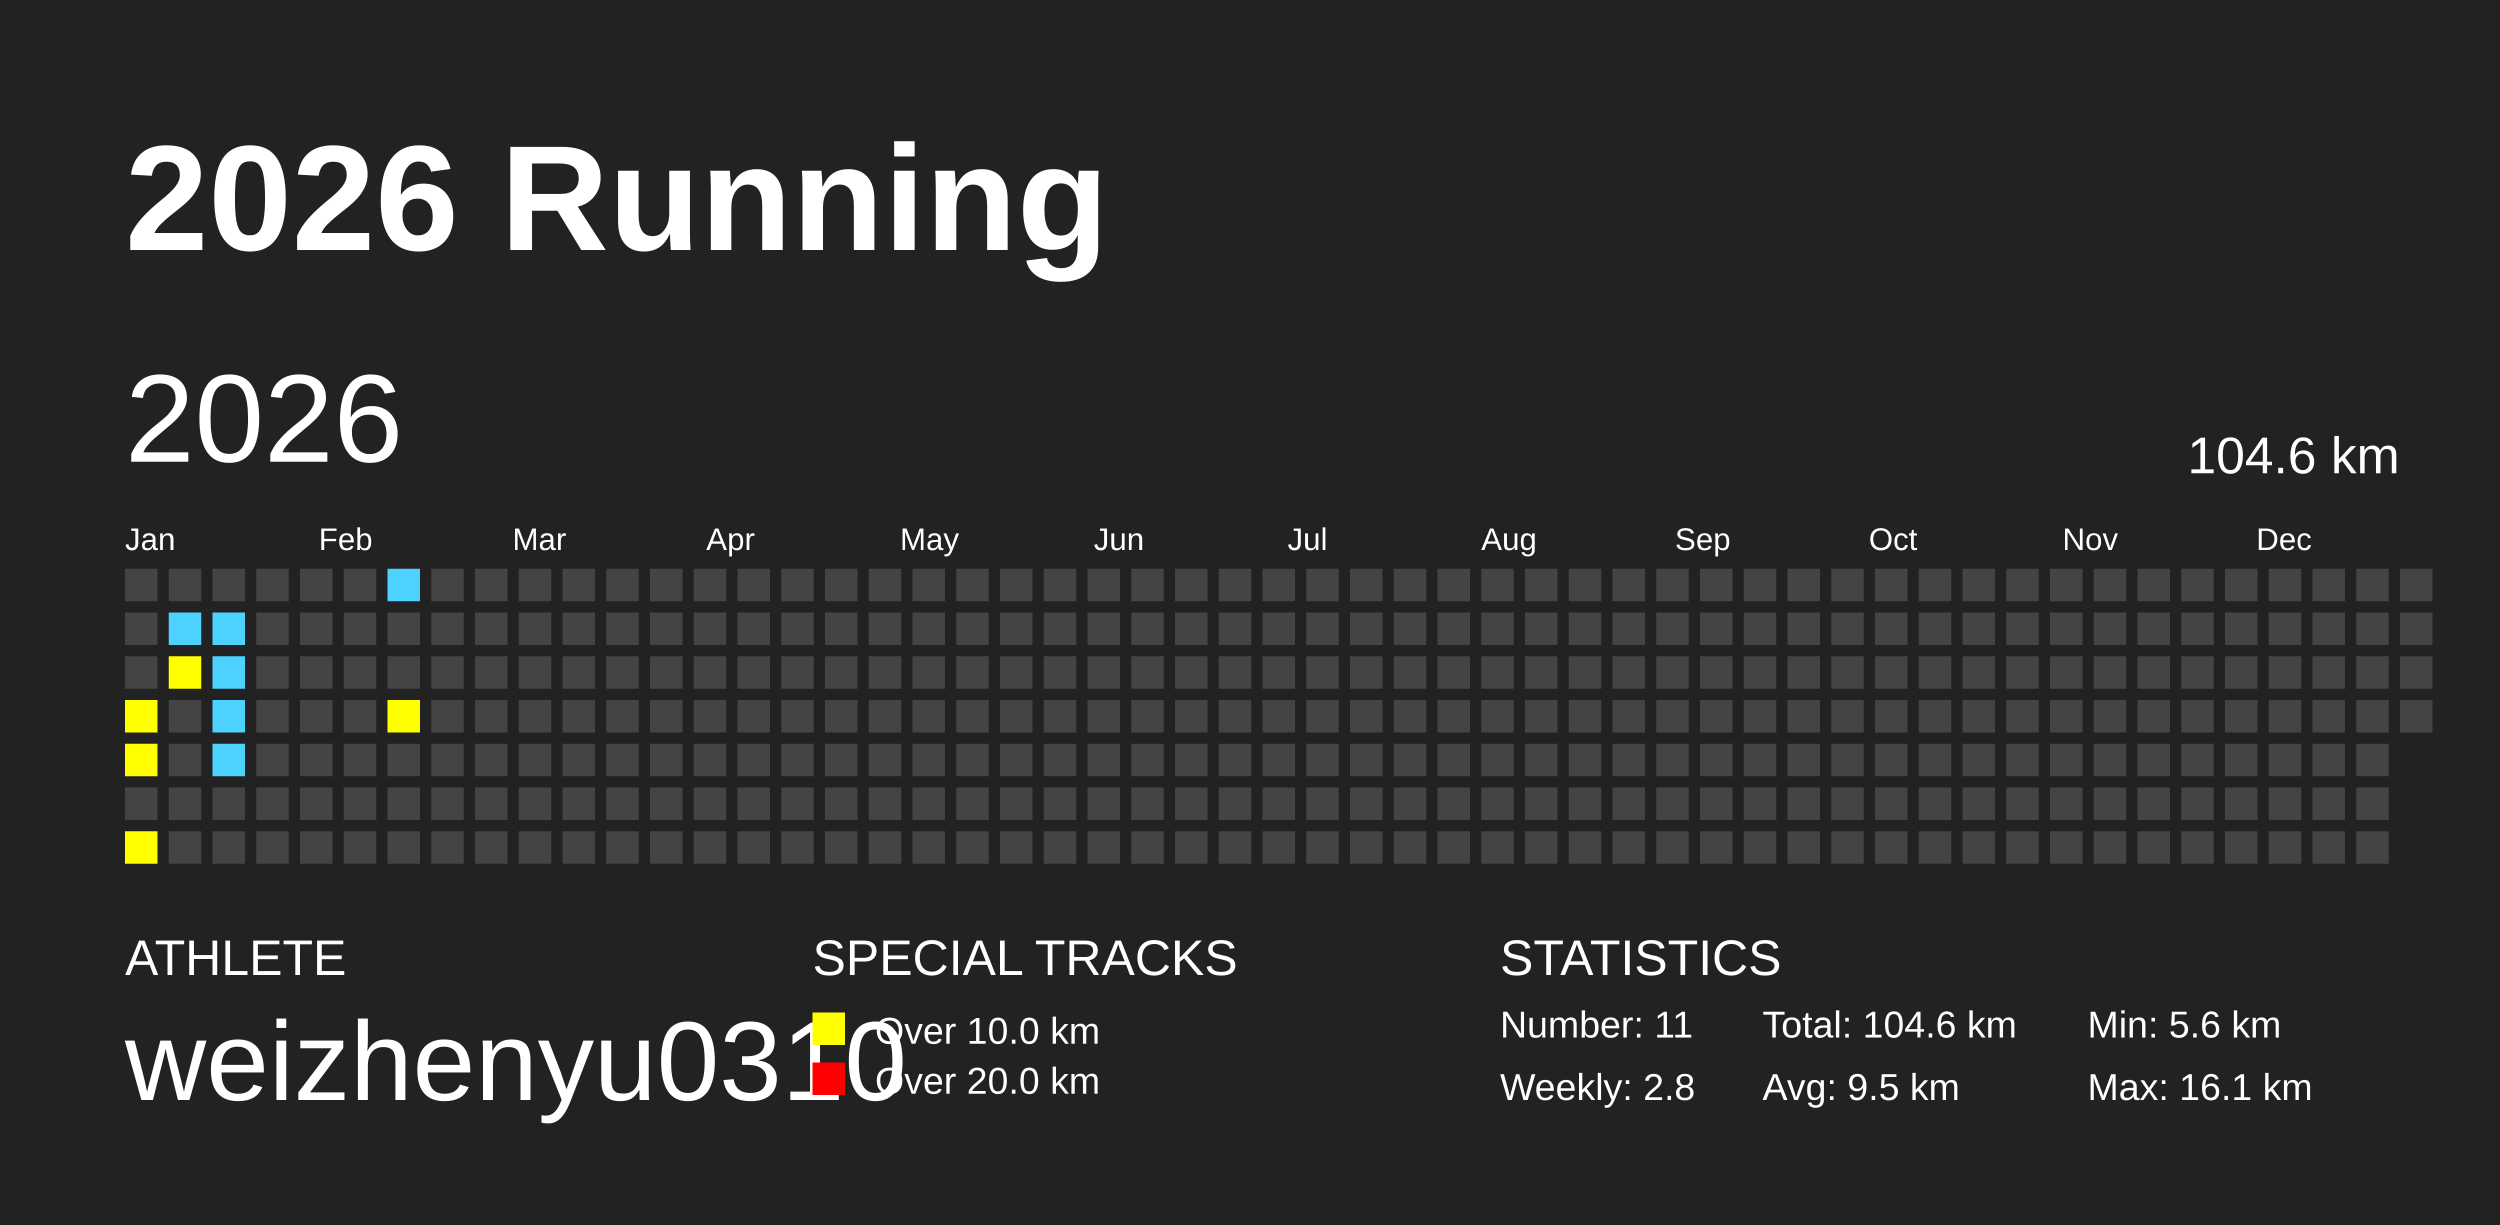
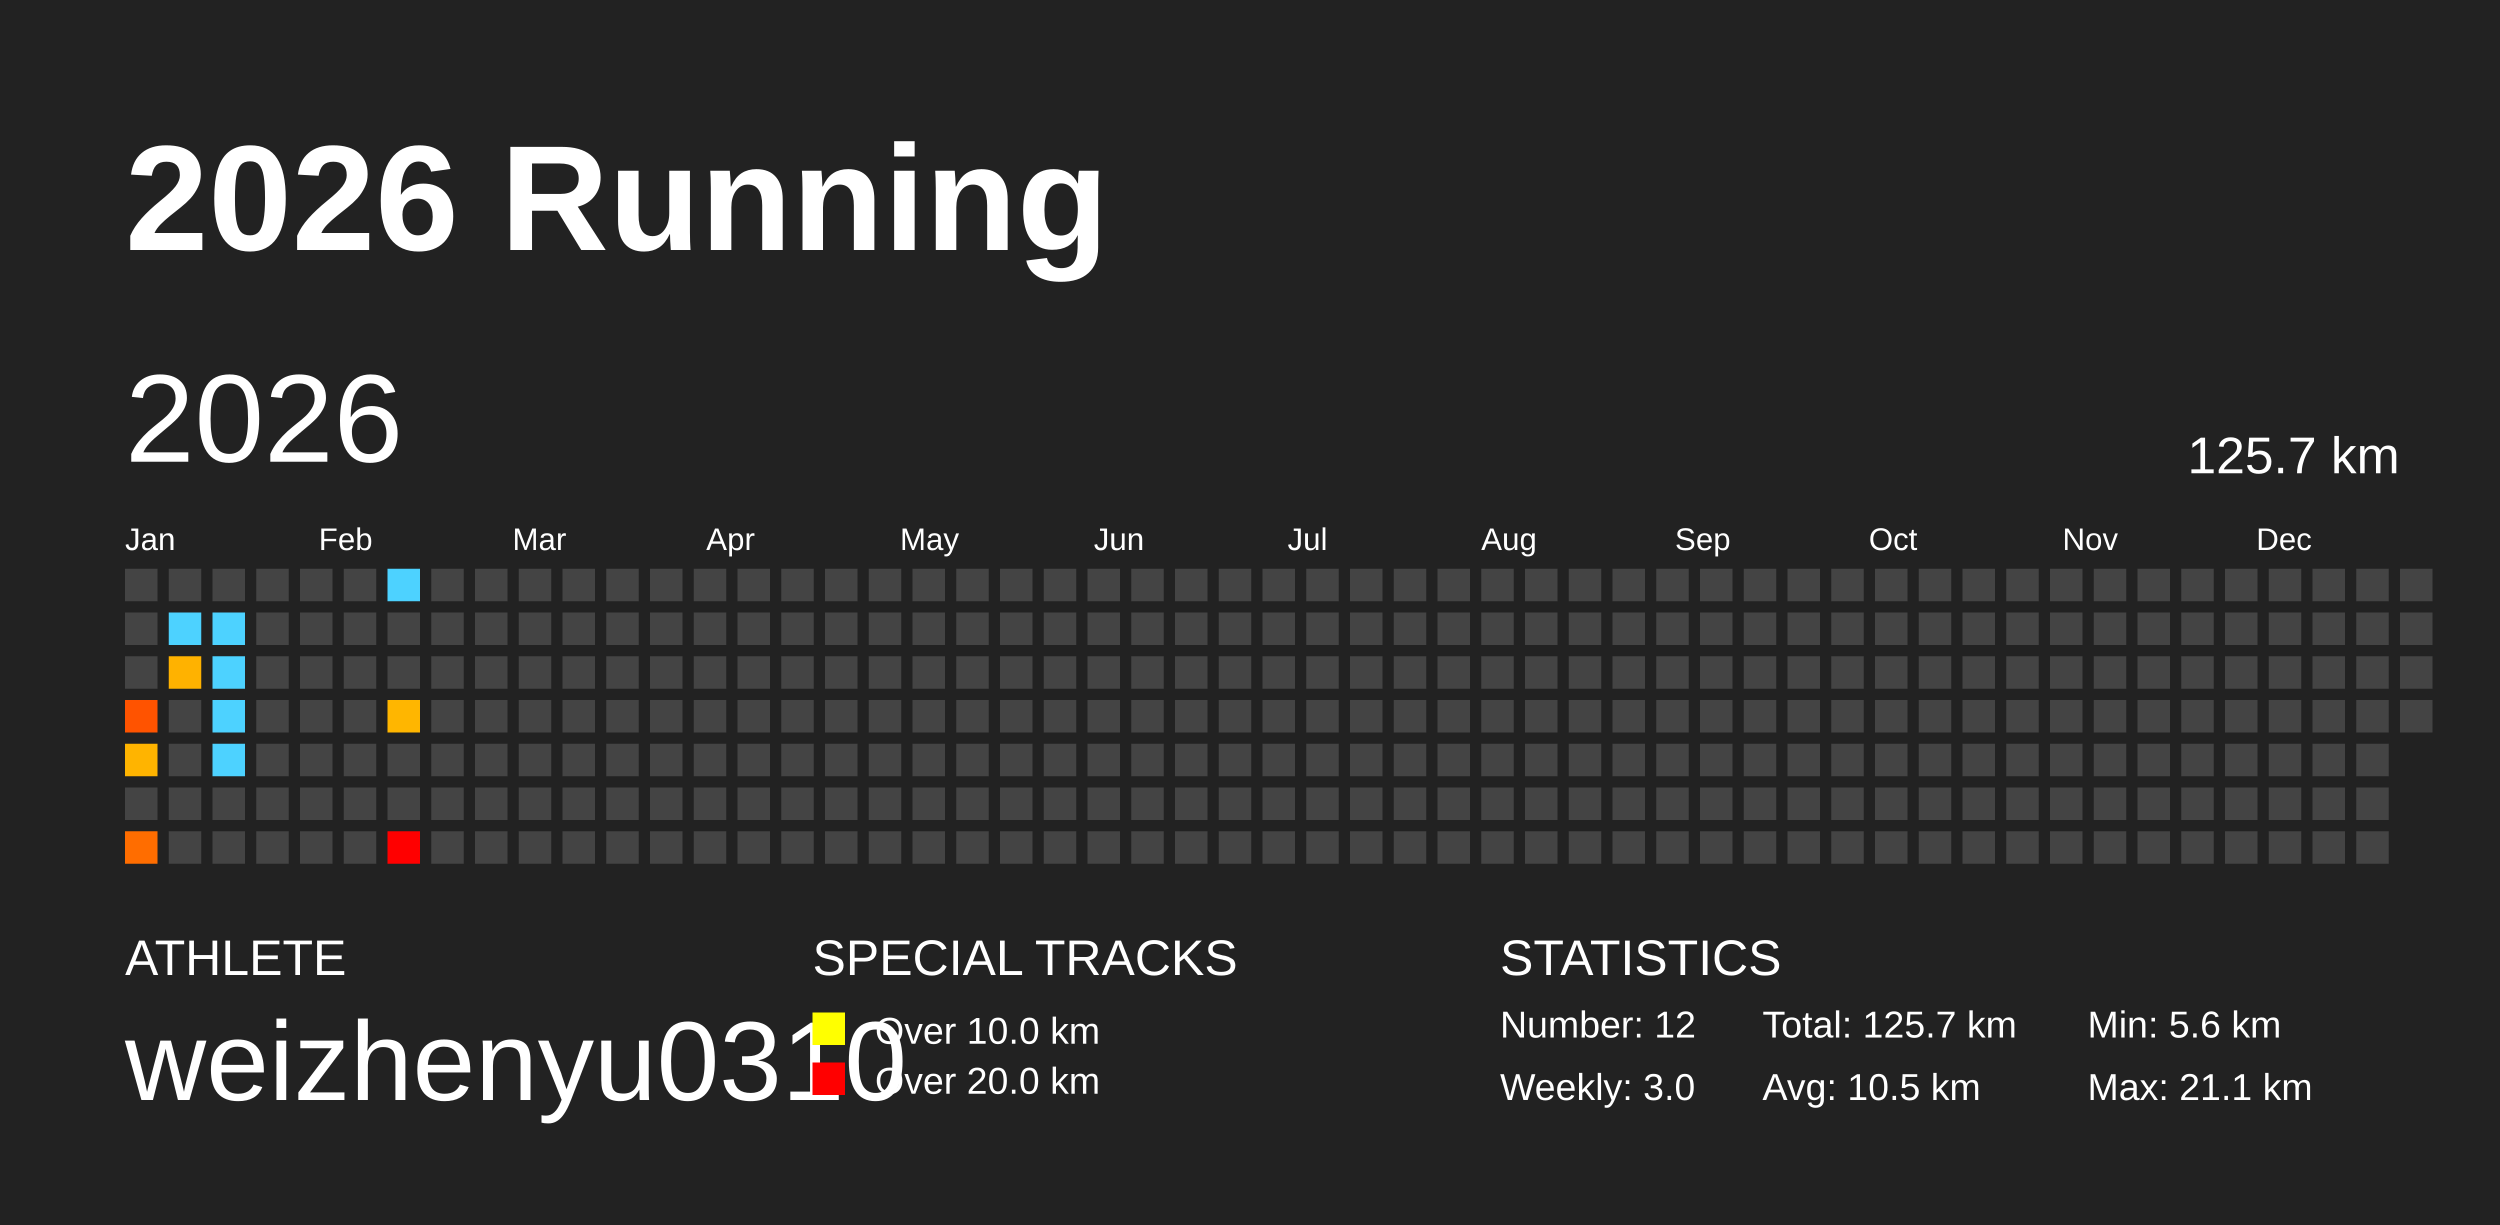
<svg xmlns="http://www.w3.org/2000/svg" baseProfile="full" height="98mm" version="1.1" viewBox="0,0,200,98" width="200mm">
  <defs />
  <rect fill="#222222" height="98" width="200" x="0" y="0" />
  <text fill="#FFFFFF" style="font-size:12px; font-family:Arial; font-weight:bold;" x="10" y="20">2026 Running</text>
  <text fill="#FFFFFF" style="font-size:4px; font-family:Arial" x="10" y="78">ATHLETE</text>
  <text fill="#FFFFFF" style="font-size:9px; font-family:Arial" x="10" y="88">weizhenyu0310</text>
  <text fill="#FFFFFF" style="font-size:4px; font-family:Arial" x="65" y="78">SPECIAL TRACKS</text>
  <rect fill="yellow" height="2.6" width="2.6" x="65" y="81" />
  <text fill="#FFFFFF" style="font-size:3px; font-family:Arial" x="70" y="83.5">Over 10.0 km</text>
  <rect fill="red" height="2.6" width="2.6" x="65" y="85" />
  <text fill="#FFFFFF" style="font-size:3px; font-family:Arial" x="70" y="87.5">Over 20.0 km</text>
  <text fill="#FFFFFF" style="font-size:4px; font-family:Arial" x="120" y="78">STATISTICS</text>
-   <text fill="#FFFFFF" style="font-size:3px; font-family:Arial" x="120" y="83">Number: 11</text>
-   <text fill="#FFFFFF" style="font-size:3px; font-family:Arial" x="120" y="88">Weekly: 2.8</text>
-   <text fill="#FFFFFF" style="font-size:3px; font-family:Arial" x="141" y="83">Total: 104.6 km</text>
-   <text fill="#FFFFFF" style="font-size:3px; font-family:Arial" x="141" y="88">Avg: 9.5 km</text>
+   <text fill="#FFFFFF" style="font-size:3px; font-family:Arial" x="120" y="83">Number: 12</text>
+   <text fill="#FFFFFF" style="font-size:3px; font-family:Arial" x="120" y="88">Weekly: 3.0</text>
+   <text fill="#FFFFFF" style="font-size:3px; font-family:Arial" x="141" y="83">Total: 125.7 km</text>
+   <text fill="#FFFFFF" style="font-size:3px; font-family:Arial" x="141" y="88">Avg: 10.5 km</text>
  <text fill="#FFFFFF" style="font-size:3px; font-family:Arial" x="167" y="83">Min: 5.6 km</text>
-   <text fill="#FFFFFF" style="font-size:3px; font-family:Arial" x="167" y="88">Max: 16.1 km</text>
+   <text fill="#FFFFFF" style="font-size:3px; font-family:Arial" x="167" y="88">Max: 21.1 km</text>
  <text dominant-baseline="hanging" fill="#FFFFFF" style="font-size:10.0px; font-family:Arial;" x="10" y="30">2026</text>
-   <text dominant-baseline="hanging" fill="#FFFFFF" style="font-size:4.125px; font-family:Arial;" x="175" y="35">104.6 km</text>
+   <text dominant-baseline="hanging" fill="#FFFFFF" style="font-size:4.125px; font-family:Arial;" x="175" y="35">125.7 km</text>
  <text fill="#FFFFFF" style="font-size:2.5px; font-family:Arial" x="10.0" y="44">Jan</text>
  <text fill="#FFFFFF" style="font-size:2.5px; font-family:Arial" x="25.5" y="44">Feb</text>
  <text fill="#FFFFFF" style="font-size:2.5px; font-family:Arial" x="41.0" y="44">Mar</text>
  <text fill="#FFFFFF" style="font-size:2.5px; font-family:Arial" x="56.5" y="44">Apr</text>
  <text fill="#FFFFFF" style="font-size:2.5px; font-family:Arial" x="72.0" y="44">May</text>
  <text fill="#FFFFFF" style="font-size:2.5px; font-family:Arial" x="87.5" y="44">Jun</text>
  <text fill="#FFFFFF" style="font-size:2.5px; font-family:Arial" x="103.0" y="44">Jul</text>
  <text fill="#FFFFFF" style="font-size:2.5px; font-family:Arial" x="118.5" y="44">Aug</text>
  <text fill="#FFFFFF" style="font-size:2.5px; font-family:Arial" x="134.0" y="44">Sep</text>
  <text fill="#FFFFFF" style="font-size:2.5px; font-family:Arial" x="149.5" y="44">Oct</text>
  <text fill="#FFFFFF" style="font-size:2.5px; font-family:Arial" x="165.0" y="44">Nov</text>
  <text fill="#FFFFFF" style="font-size:2.5px; font-family:Arial" x="180.5" y="44">Dec</text>
  <rect fill="#444444" height="2.6" width="2.6" x="10.0" y="45.5" />
  <rect fill="#444444" height="2.6" width="2.6" x="10.0" y="49.0" />
  <rect fill="#444444" height="2.6" width="2.6" x="10.0" y="52.5" />
-   <rect fill="yellow" height="2.6" width="2.6" x="10.0" y="56.0" />
-   <rect fill="yellow" height="2.6" width="2.6" x="10.0" y="59.5" />
+   <rect fill="#ff5300" height="2.6" width="2.6" x="10.0" y="56.0" />
+   <rect fill="#ffb400" height="2.6" width="2.6" x="10.0" y="59.5" />
  <rect fill="#444444" height="2.6" width="2.6" x="10.0" y="63.0" />
-   <rect fill="yellow" height="2.6" width="2.6" x="10.0" y="66.5" />
+   <rect fill="#ff6d00" height="2.6" width="2.6" x="10.0" y="66.5" />
  <rect fill="#444444" height="2.6" width="2.6" x="13.5" y="45.5" />
-   <rect fill="#4DD2FF" height="2.6" width="2.6" x="13.5" y="49.0" />
-   <rect fill="yellow" height="2.6" width="2.6" x="13.5" y="52.5" />
+   <rect fill="#4dd2ff" height="2.6" width="2.6" x="13.5" y="49.0" />
+   <rect fill="#ffb200" height="2.6" width="2.6" x="13.5" y="52.5" />
  <rect fill="#444444" height="2.6" width="2.6" x="13.5" y="56.0" />
  <rect fill="#444444" height="2.6" width="2.6" x="13.5" y="59.5" />
  <rect fill="#444444" height="2.6" width="2.6" x="13.5" y="63.0" />
  <rect fill="#444444" height="2.6" width="2.6" x="13.5" y="66.5" />
  <rect fill="#444444" height="2.6" width="2.6" x="17.0" y="45.5" />
-   <rect fill="#4DD2FF" height="2.6" width="2.6" x="17.0" y="49.0" />
-   <rect fill="#4DD2FF" height="2.6" width="2.6" x="17.0" y="52.5" />
-   <rect fill="#4DD2FF" height="2.6" width="2.6" x="17.0" y="56.0" />
-   <rect fill="#4DD2FF" height="2.6" width="2.6" x="17.0" y="59.5" />
+   <rect fill="#4dd2ff" height="2.6" width="2.6" x="17.0" y="49.0" />
+   <rect fill="#4dd2ff" height="2.6" width="2.6" x="17.0" y="52.5" />
+   <rect fill="#4dd2ff" height="2.6" width="2.6" x="17.0" y="56.0" />
+   <rect fill="#4dd2ff" height="2.6" width="2.6" x="17.0" y="59.5" />
  <rect fill="#444444" height="2.6" width="2.6" x="17.0" y="63.0" />
  <rect fill="#444444" height="2.6" width="2.6" x="17.0" y="66.5" />
  <rect fill="#444444" height="2.6" width="2.6" x="20.5" y="45.5" />
  <rect fill="#444444" height="2.6" width="2.6" x="20.5" y="49.0" />
  <rect fill="#444444" height="2.6" width="2.6" x="20.5" y="52.5" />
  <rect fill="#444444" height="2.6" width="2.6" x="20.5" y="56.0" />
  <rect fill="#444444" height="2.6" width="2.6" x="20.5" y="59.5" />
  <rect fill="#444444" height="2.6" width="2.6" x="20.5" y="63.0" />
  <rect fill="#444444" height="2.6" width="2.6" x="20.5" y="66.5" />
  <rect fill="#444444" height="2.6" width="2.6" x="24.0" y="45.5" />
  <rect fill="#444444" height="2.6" width="2.6" x="24.0" y="49.0" />
  <rect fill="#444444" height="2.6" width="2.6" x="24.0" y="52.5" />
  <rect fill="#444444" height="2.6" width="2.6" x="24.0" y="56.0" />
  <rect fill="#444444" height="2.6" width="2.6" x="24.0" y="59.5" />
  <rect fill="#444444" height="2.6" width="2.6" x="24.0" y="63.0" />
  <rect fill="#444444" height="2.6" width="2.6" x="24.0" y="66.5" />
  <rect fill="#444444" height="2.6" width="2.6" x="27.5" y="45.5" />
  <rect fill="#444444" height="2.6" width="2.6" x="27.5" y="49.0" />
  <rect fill="#444444" height="2.6" width="2.6" x="27.5" y="52.5" />
  <rect fill="#444444" height="2.6" width="2.6" x="27.5" y="56.0" />
  <rect fill="#444444" height="2.6" width="2.6" x="27.5" y="59.5" />
  <rect fill="#444444" height="2.6" width="2.6" x="27.5" y="63.0" />
  <rect fill="#444444" height="2.6" width="2.6" x="27.5" y="66.5" />
-   <rect fill="#4DD2FF" height="2.6" width="2.6" x="31.0" y="45.5" />
+   <rect fill="#4dd2ff" height="2.6" width="2.6" x="31.0" y="45.5" />
  <rect fill="#444444" height="2.6" width="2.6" x="31.0" y="49.0" />
  <rect fill="#444444" height="2.6" width="2.6" x="31.0" y="52.5" />
-   <rect fill="yellow" height="2.6" width="2.6" x="31.0" y="56.0" />
+   <rect fill="#ffb600" height="2.6" width="2.6" x="31.0" y="56.0" />
  <rect fill="#444444" height="2.6" width="2.6" x="31.0" y="59.5" />
  <rect fill="#444444" height="2.6" width="2.6" x="31.0" y="63.0" />
-   <rect fill="#444444" height="2.6" width="2.6" x="31.0" y="66.5" />
+   <rect fill="red" height="2.6" width="2.6" x="31.0" y="66.5" />
  <rect fill="#444444" height="2.6" width="2.6" x="34.5" y="45.5" />
  <rect fill="#444444" height="2.6" width="2.6" x="34.5" y="49.0" />
  <rect fill="#444444" height="2.6" width="2.6" x="34.5" y="52.5" />
  <rect fill="#444444" height="2.6" width="2.6" x="34.5" y="56.0" />
  <rect fill="#444444" height="2.6" width="2.6" x="34.5" y="59.5" />
  <rect fill="#444444" height="2.6" width="2.6" x="34.5" y="63.0" />
  <rect fill="#444444" height="2.6" width="2.6" x="34.5" y="66.5" />
  <rect fill="#444444" height="2.6" width="2.6" x="38.0" y="45.5" />
  <rect fill="#444444" height="2.6" width="2.6" x="38.0" y="49.0" />
  <rect fill="#444444" height="2.6" width="2.6" x="38.0" y="52.5" />
  <rect fill="#444444" height="2.6" width="2.6" x="38.0" y="56.0" />
  <rect fill="#444444" height="2.6" width="2.6" x="38.0" y="59.5" />
  <rect fill="#444444" height="2.6" width="2.6" x="38.0" y="63.0" />
  <rect fill="#444444" height="2.6" width="2.6" x="38.0" y="66.5" />
  <rect fill="#444444" height="2.6" width="2.6" x="41.5" y="45.5" />
  <rect fill="#444444" height="2.6" width="2.6" x="41.5" y="49.0" />
  <rect fill="#444444" height="2.6" width="2.6" x="41.5" y="52.5" />
  <rect fill="#444444" height="2.6" width="2.6" x="41.5" y="56.0" />
  <rect fill="#444444" height="2.6" width="2.6" x="41.5" y="59.5" />
  <rect fill="#444444" height="2.6" width="2.6" x="41.5" y="63.0" />
  <rect fill="#444444" height="2.6" width="2.6" x="41.5" y="66.5" />
  <rect fill="#444444" height="2.6" width="2.6" x="45.0" y="45.5" />
  <rect fill="#444444" height="2.6" width="2.6" x="45.0" y="49.0" />
  <rect fill="#444444" height="2.6" width="2.6" x="45.0" y="52.5" />
  <rect fill="#444444" height="2.6" width="2.6" x="45.0" y="56.0" />
  <rect fill="#444444" height="2.6" width="2.6" x="45.0" y="59.5" />
  <rect fill="#444444" height="2.6" width="2.6" x="45.0" y="63.0" />
  <rect fill="#444444" height="2.6" width="2.6" x="45.0" y="66.5" />
  <rect fill="#444444" height="2.6" width="2.6" x="48.5" y="45.5" />
  <rect fill="#444444" height="2.6" width="2.6" x="48.5" y="49.0" />
  <rect fill="#444444" height="2.6" width="2.6" x="48.5" y="52.5" />
  <rect fill="#444444" height="2.6" width="2.6" x="48.5" y="56.0" />
  <rect fill="#444444" height="2.6" width="2.6" x="48.5" y="59.5" />
  <rect fill="#444444" height="2.6" width="2.6" x="48.5" y="63.0" />
  <rect fill="#444444" height="2.6" width="2.6" x="48.5" y="66.5" />
  <rect fill="#444444" height="2.6" width="2.6" x="52.0" y="45.5" />
  <rect fill="#444444" height="2.6" width="2.6" x="52.0" y="49.0" />
  <rect fill="#444444" height="2.6" width="2.6" x="52.0" y="52.5" />
  <rect fill="#444444" height="2.6" width="2.6" x="52.0" y="56.0" />
  <rect fill="#444444" height="2.6" width="2.6" x="52.0" y="59.5" />
  <rect fill="#444444" height="2.6" width="2.6" x="52.0" y="63.0" />
  <rect fill="#444444" height="2.6" width="2.6" x="52.0" y="66.5" />
  <rect fill="#444444" height="2.6" width="2.6" x="55.5" y="45.5" />
  <rect fill="#444444" height="2.6" width="2.6" x="55.5" y="49.0" />
  <rect fill="#444444" height="2.6" width="2.6" x="55.5" y="52.5" />
  <rect fill="#444444" height="2.6" width="2.6" x="55.5" y="56.0" />
  <rect fill="#444444" height="2.6" width="2.6" x="55.5" y="59.5" />
  <rect fill="#444444" height="2.6" width="2.6" x="55.5" y="63.0" />
  <rect fill="#444444" height="2.6" width="2.6" x="55.5" y="66.5" />
  <rect fill="#444444" height="2.6" width="2.6" x="59.0" y="45.5" />
  <rect fill="#444444" height="2.6" width="2.6" x="59.0" y="49.0" />
  <rect fill="#444444" height="2.6" width="2.6" x="59.0" y="52.5" />
  <rect fill="#444444" height="2.6" width="2.6" x="59.0" y="56.0" />
  <rect fill="#444444" height="2.6" width="2.6" x="59.0" y="59.5" />
  <rect fill="#444444" height="2.6" width="2.6" x="59.0" y="63.0" />
  <rect fill="#444444" height="2.6" width="2.6" x="59.0" y="66.5" />
  <rect fill="#444444" height="2.6" width="2.6" x="62.5" y="45.5" />
  <rect fill="#444444" height="2.6" width="2.6" x="62.5" y="49.0" />
  <rect fill="#444444" height="2.6" width="2.6" x="62.5" y="52.5" />
  <rect fill="#444444" height="2.6" width="2.6" x="62.5" y="56.0" />
  <rect fill="#444444" height="2.6" width="2.6" x="62.5" y="59.5" />
  <rect fill="#444444" height="2.6" width="2.6" x="62.5" y="63.0" />
  <rect fill="#444444" height="2.6" width="2.6" x="62.5" y="66.5" />
  <rect fill="#444444" height="2.6" width="2.6" x="66.0" y="45.5" />
  <rect fill="#444444" height="2.6" width="2.6" x="66.0" y="49.0" />
  <rect fill="#444444" height="2.6" width="2.6" x="66.0" y="52.5" />
  <rect fill="#444444" height="2.6" width="2.6" x="66.0" y="56.0" />
  <rect fill="#444444" height="2.6" width="2.6" x="66.0" y="59.5" />
  <rect fill="#444444" height="2.6" width="2.6" x="66.0" y="63.0" />
  <rect fill="#444444" height="2.6" width="2.6" x="66.0" y="66.5" />
  <rect fill="#444444" height="2.6" width="2.6" x="69.5" y="45.5" />
  <rect fill="#444444" height="2.6" width="2.6" x="69.5" y="49.0" />
  <rect fill="#444444" height="2.6" width="2.6" x="69.5" y="52.5" />
  <rect fill="#444444" height="2.6" width="2.6" x="69.5" y="56.0" />
  <rect fill="#444444" height="2.6" width="2.6" x="69.5" y="59.5" />
  <rect fill="#444444" height="2.6" width="2.6" x="69.5" y="63.0" />
  <rect fill="#444444" height="2.6" width="2.6" x="69.5" y="66.5" />
  <rect fill="#444444" height="2.6" width="2.6" x="73.0" y="45.5" />
  <rect fill="#444444" height="2.6" width="2.6" x="73.0" y="49.0" />
  <rect fill="#444444" height="2.6" width="2.6" x="73.0" y="52.5" />
  <rect fill="#444444" height="2.6" width="2.6" x="73.0" y="56.0" />
  <rect fill="#444444" height="2.6" width="2.6" x="73.0" y="59.5" />
  <rect fill="#444444" height="2.6" width="2.6" x="73.0" y="63.0" />
  <rect fill="#444444" height="2.6" width="2.6" x="73.0" y="66.5" />
  <rect fill="#444444" height="2.6" width="2.6" x="76.5" y="45.5" />
  <rect fill="#444444" height="2.6" width="2.6" x="76.5" y="49.0" />
  <rect fill="#444444" height="2.6" width="2.6" x="76.5" y="52.5" />
  <rect fill="#444444" height="2.6" width="2.6" x="76.5" y="56.0" />
  <rect fill="#444444" height="2.6" width="2.6" x="76.5" y="59.5" />
  <rect fill="#444444" height="2.6" width="2.6" x="76.5" y="63.0" />
  <rect fill="#444444" height="2.6" width="2.6" x="76.5" y="66.5" />
  <rect fill="#444444" height="2.6" width="2.6" x="80.0" y="45.5" />
  <rect fill="#444444" height="2.6" width="2.6" x="80.0" y="49.0" />
  <rect fill="#444444" height="2.6" width="2.6" x="80.0" y="52.5" />
  <rect fill="#444444" height="2.6" width="2.6" x="80.0" y="56.0" />
  <rect fill="#444444" height="2.6" width="2.6" x="80.0" y="59.5" />
  <rect fill="#444444" height="2.6" width="2.6" x="80.0" y="63.0" />
  <rect fill="#444444" height="2.6" width="2.6" x="80.0" y="66.5" />
  <rect fill="#444444" height="2.6" width="2.6" x="83.5" y="45.5" />
  <rect fill="#444444" height="2.6" width="2.6" x="83.5" y="49.0" />
  <rect fill="#444444" height="2.6" width="2.6" x="83.5" y="52.5" />
  <rect fill="#444444" height="2.6" width="2.6" x="83.5" y="56.0" />
  <rect fill="#444444" height="2.6" width="2.6" x="83.5" y="59.5" />
  <rect fill="#444444" height="2.6" width="2.6" x="83.5" y="63.0" />
  <rect fill="#444444" height="2.6" width="2.6" x="83.5" y="66.5" />
  <rect fill="#444444" height="2.6" width="2.6" x="87.0" y="45.5" />
  <rect fill="#444444" height="2.6" width="2.6" x="87.0" y="49.0" />
  <rect fill="#444444" height="2.6" width="2.6" x="87.0" y="52.5" />
  <rect fill="#444444" height="2.6" width="2.6" x="87.0" y="56.0" />
  <rect fill="#444444" height="2.6" width="2.6" x="87.0" y="59.5" />
  <rect fill="#444444" height="2.6" width="2.6" x="87.0" y="63.0" />
  <rect fill="#444444" height="2.6" width="2.6" x="87.0" y="66.5" />
  <rect fill="#444444" height="2.6" width="2.6" x="90.5" y="45.5" />
  <rect fill="#444444" height="2.6" width="2.6" x="90.5" y="49.0" />
  <rect fill="#444444" height="2.6" width="2.6" x="90.5" y="52.5" />
  <rect fill="#444444" height="2.6" width="2.6" x="90.5" y="56.0" />
  <rect fill="#444444" height="2.6" width="2.6" x="90.5" y="59.5" />
  <rect fill="#444444" height="2.6" width="2.6" x="90.5" y="63.0" />
  <rect fill="#444444" height="2.6" width="2.6" x="90.5" y="66.5" />
  <rect fill="#444444" height="2.6" width="2.6" x="94.0" y="45.5" />
  <rect fill="#444444" height="2.6" width="2.6" x="94.0" y="49.0" />
  <rect fill="#444444" height="2.6" width="2.6" x="94.0" y="52.5" />
  <rect fill="#444444" height="2.6" width="2.6" x="94.0" y="56.0" />
  <rect fill="#444444" height="2.6" width="2.6" x="94.0" y="59.5" />
  <rect fill="#444444" height="2.6" width="2.6" x="94.0" y="63.0" />
  <rect fill="#444444" height="2.6" width="2.6" x="94.0" y="66.5" />
  <rect fill="#444444" height="2.6" width="2.6" x="97.5" y="45.5" />
  <rect fill="#444444" height="2.6" width="2.6" x="97.5" y="49.0" />
  <rect fill="#444444" height="2.6" width="2.6" x="97.5" y="52.5" />
  <rect fill="#444444" height="2.6" width="2.6" x="97.5" y="56.0" />
  <rect fill="#444444" height="2.6" width="2.6" x="97.5" y="59.5" />
  <rect fill="#444444" height="2.6" width="2.6" x="97.5" y="63.0" />
  <rect fill="#444444" height="2.6" width="2.6" x="97.5" y="66.5" />
  <rect fill="#444444" height="2.6" width="2.6" x="101.0" y="45.5" />
  <rect fill="#444444" height="2.6" width="2.6" x="101.0" y="49.0" />
  <rect fill="#444444" height="2.6" width="2.6" x="101.0" y="52.5" />
  <rect fill="#444444" height="2.6" width="2.6" x="101.0" y="56.0" />
  <rect fill="#444444" height="2.6" width="2.6" x="101.0" y="59.5" />
  <rect fill="#444444" height="2.6" width="2.6" x="101.0" y="63.0" />
  <rect fill="#444444" height="2.6" width="2.6" x="101.0" y="66.5" />
  <rect fill="#444444" height="2.6" width="2.6" x="104.5" y="45.5" />
  <rect fill="#444444" height="2.6" width="2.6" x="104.5" y="49.0" />
  <rect fill="#444444" height="2.6" width="2.6" x="104.5" y="52.5" />
  <rect fill="#444444" height="2.6" width="2.6" x="104.5" y="56.0" />
  <rect fill="#444444" height="2.6" width="2.6" x="104.5" y="59.5" />
  <rect fill="#444444" height="2.6" width="2.6" x="104.5" y="63.0" />
  <rect fill="#444444" height="2.6" width="2.6" x="104.5" y="66.5" />
  <rect fill="#444444" height="2.6" width="2.6" x="108.0" y="45.5" />
  <rect fill="#444444" height="2.6" width="2.6" x="108.0" y="49.0" />
  <rect fill="#444444" height="2.6" width="2.6" x="108.0" y="52.5" />
  <rect fill="#444444" height="2.6" width="2.6" x="108.0" y="56.0" />
  <rect fill="#444444" height="2.6" width="2.6" x="108.0" y="59.5" />
  <rect fill="#444444" height="2.6" width="2.6" x="108.0" y="63.0" />
  <rect fill="#444444" height="2.6" width="2.6" x="108.0" y="66.5" />
  <rect fill="#444444" height="2.6" width="2.6" x="111.5" y="45.5" />
  <rect fill="#444444" height="2.6" width="2.6" x="111.5" y="49.0" />
  <rect fill="#444444" height="2.6" width="2.6" x="111.5" y="52.5" />
  <rect fill="#444444" height="2.6" width="2.6" x="111.5" y="56.0" />
  <rect fill="#444444" height="2.6" width="2.6" x="111.5" y="59.5" />
  <rect fill="#444444" height="2.6" width="2.6" x="111.5" y="63.0" />
  <rect fill="#444444" height="2.6" width="2.6" x="111.5" y="66.5" />
  <rect fill="#444444" height="2.6" width="2.6" x="115.0" y="45.5" />
  <rect fill="#444444" height="2.6" width="2.6" x="115.0" y="49.0" />
  <rect fill="#444444" height="2.6" width="2.6" x="115.0" y="52.5" />
  <rect fill="#444444" height="2.6" width="2.6" x="115.0" y="56.0" />
  <rect fill="#444444" height="2.6" width="2.6" x="115.0" y="59.5" />
  <rect fill="#444444" height="2.6" width="2.6" x="115.0" y="63.0" />
  <rect fill="#444444" height="2.6" width="2.6" x="115.0" y="66.5" />
  <rect fill="#444444" height="2.6" width="2.6" x="118.5" y="45.5" />
  <rect fill="#444444" height="2.6" width="2.6" x="118.5" y="49.0" />
  <rect fill="#444444" height="2.6" width="2.6" x="118.5" y="52.5" />
  <rect fill="#444444" height="2.6" width="2.6" x="118.5" y="56.0" />
  <rect fill="#444444" height="2.6" width="2.6" x="118.5" y="59.5" />
  <rect fill="#444444" height="2.6" width="2.6" x="118.5" y="63.0" />
  <rect fill="#444444" height="2.6" width="2.6" x="118.5" y="66.5" />
  <rect fill="#444444" height="2.6" width="2.6" x="122.0" y="45.5" />
  <rect fill="#444444" height="2.6" width="2.6" x="122.0" y="49.0" />
  <rect fill="#444444" height="2.6" width="2.6" x="122.0" y="52.5" />
  <rect fill="#444444" height="2.6" width="2.6" x="122.0" y="56.0" />
  <rect fill="#444444" height="2.6" width="2.6" x="122.0" y="59.5" />
  <rect fill="#444444" height="2.6" width="2.6" x="122.0" y="63.0" />
  <rect fill="#444444" height="2.6" width="2.6" x="122.0" y="66.5" />
  <rect fill="#444444" height="2.6" width="2.6" x="125.5" y="45.5" />
  <rect fill="#444444" height="2.6" width="2.6" x="125.5" y="49.0" />
  <rect fill="#444444" height="2.6" width="2.6" x="125.5" y="52.5" />
  <rect fill="#444444" height="2.6" width="2.6" x="125.5" y="56.0" />
  <rect fill="#444444" height="2.6" width="2.6" x="125.5" y="59.5" />
  <rect fill="#444444" height="2.6" width="2.6" x="125.5" y="63.0" />
  <rect fill="#444444" height="2.6" width="2.6" x="125.5" y="66.5" />
  <rect fill="#444444" height="2.6" width="2.6" x="129.0" y="45.5" />
  <rect fill="#444444" height="2.6" width="2.6" x="129.0" y="49.0" />
  <rect fill="#444444" height="2.6" width="2.6" x="129.0" y="52.5" />
  <rect fill="#444444" height="2.6" width="2.6" x="129.0" y="56.0" />
  <rect fill="#444444" height="2.6" width="2.6" x="129.0" y="59.5" />
  <rect fill="#444444" height="2.6" width="2.6" x="129.0" y="63.0" />
  <rect fill="#444444" height="2.6" width="2.6" x="129.0" y="66.5" />
  <rect fill="#444444" height="2.6" width="2.6" x="132.5" y="45.5" />
  <rect fill="#444444" height="2.6" width="2.6" x="132.5" y="49.0" />
  <rect fill="#444444" height="2.6" width="2.6" x="132.5" y="52.5" />
  <rect fill="#444444" height="2.6" width="2.6" x="132.5" y="56.0" />
  <rect fill="#444444" height="2.6" width="2.6" x="132.5" y="59.5" />
  <rect fill="#444444" height="2.6" width="2.6" x="132.5" y="63.0" />
  <rect fill="#444444" height="2.6" width="2.6" x="132.5" y="66.5" />
  <rect fill="#444444" height="2.6" width="2.6" x="136.0" y="45.5" />
  <rect fill="#444444" height="2.6" width="2.6" x="136.0" y="49.0" />
  <rect fill="#444444" height="2.6" width="2.6" x="136.0" y="52.5" />
  <rect fill="#444444" height="2.6" width="2.6" x="136.0" y="56.0" />
  <rect fill="#444444" height="2.6" width="2.6" x="136.0" y="59.5" />
  <rect fill="#444444" height="2.6" width="2.6" x="136.0" y="63.0" />
  <rect fill="#444444" height="2.6" width="2.6" x="136.0" y="66.5" />
  <rect fill="#444444" height="2.6" width="2.6" x="139.5" y="45.5" />
  <rect fill="#444444" height="2.6" width="2.6" x="139.5" y="49.0" />
  <rect fill="#444444" height="2.6" width="2.6" x="139.5" y="52.5" />
  <rect fill="#444444" height="2.6" width="2.6" x="139.5" y="56.0" />
  <rect fill="#444444" height="2.6" width="2.6" x="139.5" y="59.5" />
  <rect fill="#444444" height="2.6" width="2.6" x="139.5" y="63.0" />
  <rect fill="#444444" height="2.6" width="2.6" x="139.5" y="66.5" />
  <rect fill="#444444" height="2.6" width="2.6" x="143.0" y="45.5" />
  <rect fill="#444444" height="2.6" width="2.6" x="143.0" y="49.0" />
  <rect fill="#444444" height="2.6" width="2.6" x="143.0" y="52.5" />
  <rect fill="#444444" height="2.6" width="2.6" x="143.0" y="56.0" />
  <rect fill="#444444" height="2.6" width="2.6" x="143.0" y="59.5" />
  <rect fill="#444444" height="2.6" width="2.6" x="143.0" y="63.0" />
  <rect fill="#444444" height="2.6" width="2.6" x="143.0" y="66.5" />
  <rect fill="#444444" height="2.6" width="2.6" x="146.5" y="45.5" />
  <rect fill="#444444" height="2.6" width="2.6" x="146.5" y="49.0" />
  <rect fill="#444444" height="2.6" width="2.6" x="146.5" y="52.5" />
  <rect fill="#444444" height="2.6" width="2.6" x="146.5" y="56.0" />
  <rect fill="#444444" height="2.6" width="2.6" x="146.5" y="59.5" />
  <rect fill="#444444" height="2.6" width="2.6" x="146.5" y="63.0" />
  <rect fill="#444444" height="2.6" width="2.6" x="146.5" y="66.5" />
  <rect fill="#444444" height="2.6" width="2.6" x="150.0" y="45.5" />
  <rect fill="#444444" height="2.6" width="2.6" x="150.0" y="49.0" />
  <rect fill="#444444" height="2.6" width="2.6" x="150.0" y="52.5" />
  <rect fill="#444444" height="2.6" width="2.6" x="150.0" y="56.0" />
  <rect fill="#444444" height="2.6" width="2.6" x="150.0" y="59.5" />
  <rect fill="#444444" height="2.6" width="2.6" x="150.0" y="63.0" />
  <rect fill="#444444" height="2.6" width="2.6" x="150.0" y="66.5" />
  <rect fill="#444444" height="2.6" width="2.6" x="153.5" y="45.5" />
  <rect fill="#444444" height="2.6" width="2.6" x="153.5" y="49.0" />
  <rect fill="#444444" height="2.6" width="2.6" x="153.5" y="52.5" />
  <rect fill="#444444" height="2.6" width="2.6" x="153.5" y="56.0" />
  <rect fill="#444444" height="2.6" width="2.6" x="153.5" y="59.5" />
  <rect fill="#444444" height="2.6" width="2.6" x="153.5" y="63.0" />
  <rect fill="#444444" height="2.6" width="2.6" x="153.5" y="66.5" />
  <rect fill="#444444" height="2.6" width="2.6" x="157.0" y="45.5" />
  <rect fill="#444444" height="2.6" width="2.6" x="157.0" y="49.0" />
  <rect fill="#444444" height="2.6" width="2.6" x="157.0" y="52.5" />
  <rect fill="#444444" height="2.6" width="2.6" x="157.0" y="56.0" />
  <rect fill="#444444" height="2.6" width="2.6" x="157.0" y="59.5" />
  <rect fill="#444444" height="2.6" width="2.6" x="157.0" y="63.0" />
  <rect fill="#444444" height="2.6" width="2.6" x="157.0" y="66.5" />
  <rect fill="#444444" height="2.6" width="2.6" x="160.5" y="45.5" />
  <rect fill="#444444" height="2.6" width="2.6" x="160.5" y="49.0" />
  <rect fill="#444444" height="2.6" width="2.6" x="160.5" y="52.5" />
  <rect fill="#444444" height="2.6" width="2.6" x="160.5" y="56.0" />
  <rect fill="#444444" height="2.6" width="2.6" x="160.5" y="59.5" />
  <rect fill="#444444" height="2.6" width="2.6" x="160.5" y="63.0" />
  <rect fill="#444444" height="2.6" width="2.6" x="160.5" y="66.5" />
  <rect fill="#444444" height="2.6" width="2.6" x="164.0" y="45.5" />
  <rect fill="#444444" height="2.6" width="2.6" x="164.0" y="49.0" />
  <rect fill="#444444" height="2.6" width="2.6" x="164.0" y="52.5" />
  <rect fill="#444444" height="2.6" width="2.6" x="164.0" y="56.0" />
  <rect fill="#444444" height="2.6" width="2.6" x="164.0" y="59.5" />
  <rect fill="#444444" height="2.6" width="2.6" x="164.0" y="63.0" />
  <rect fill="#444444" height="2.6" width="2.6" x="164.0" y="66.5" />
  <rect fill="#444444" height="2.6" width="2.6" x="167.5" y="45.5" />
  <rect fill="#444444" height="2.6" width="2.6" x="167.5" y="49.0" />
  <rect fill="#444444" height="2.6" width="2.6" x="167.5" y="52.5" />
  <rect fill="#444444" height="2.6" width="2.6" x="167.5" y="56.0" />
  <rect fill="#444444" height="2.6" width="2.6" x="167.5" y="59.5" />
  <rect fill="#444444" height="2.6" width="2.6" x="167.5" y="63.0" />
  <rect fill="#444444" height="2.6" width="2.6" x="167.5" y="66.5" />
  <rect fill="#444444" height="2.6" width="2.6" x="171.0" y="45.5" />
  <rect fill="#444444" height="2.6" width="2.6" x="171.0" y="49.0" />
  <rect fill="#444444" height="2.6" width="2.6" x="171.0" y="52.5" />
  <rect fill="#444444" height="2.6" width="2.6" x="171.0" y="56.0" />
  <rect fill="#444444" height="2.6" width="2.6" x="171.0" y="59.5" />
  <rect fill="#444444" height="2.6" width="2.6" x="171.0" y="63.0" />
  <rect fill="#444444" height="2.6" width="2.6" x="171.0" y="66.5" />
  <rect fill="#444444" height="2.6" width="2.6" x="174.5" y="45.5" />
  <rect fill="#444444" height="2.6" width="2.6" x="174.5" y="49.0" />
  <rect fill="#444444" height="2.6" width="2.6" x="174.5" y="52.5" />
  <rect fill="#444444" height="2.6" width="2.6" x="174.5" y="56.0" />
  <rect fill="#444444" height="2.6" width="2.6" x="174.5" y="59.5" />
  <rect fill="#444444" height="2.6" width="2.6" x="174.5" y="63.0" />
  <rect fill="#444444" height="2.6" width="2.6" x="174.5" y="66.5" />
  <rect fill="#444444" height="2.6" width="2.6" x="178.0" y="45.5" />
  <rect fill="#444444" height="2.6" width="2.6" x="178.0" y="49.0" />
  <rect fill="#444444" height="2.6" width="2.6" x="178.0" y="52.5" />
  <rect fill="#444444" height="2.6" width="2.6" x="178.0" y="56.0" />
  <rect fill="#444444" height="2.6" width="2.6" x="178.0" y="59.5" />
  <rect fill="#444444" height="2.6" width="2.6" x="178.0" y="63.0" />
  <rect fill="#444444" height="2.6" width="2.6" x="178.0" y="66.5" />
  <rect fill="#444444" height="2.6" width="2.6" x="181.5" y="45.5" />
  <rect fill="#444444" height="2.6" width="2.6" x="181.5" y="49.0" />
  <rect fill="#444444" height="2.6" width="2.6" x="181.5" y="52.5" />
  <rect fill="#444444" height="2.6" width="2.6" x="181.5" y="56.0" />
  <rect fill="#444444" height="2.6" width="2.6" x="181.5" y="59.5" />
  <rect fill="#444444" height="2.6" width="2.6" x="181.5" y="63.0" />
  <rect fill="#444444" height="2.6" width="2.6" x="181.5" y="66.5" />
  <rect fill="#444444" height="2.6" width="2.6" x="185.0" y="45.5" />
  <rect fill="#444444" height="2.6" width="2.6" x="185.0" y="49.0" />
  <rect fill="#444444" height="2.6" width="2.6" x="185.0" y="52.5" />
  <rect fill="#444444" height="2.6" width="2.6" x="185.0" y="56.0" />
  <rect fill="#444444" height="2.6" width="2.6" x="185.0" y="59.5" />
  <rect fill="#444444" height="2.6" width="2.6" x="185.0" y="63.0" />
  <rect fill="#444444" height="2.6" width="2.6" x="185.0" y="66.5" />
  <rect fill="#444444" height="2.6" width="2.6" x="188.5" y="45.5" />
  <rect fill="#444444" height="2.6" width="2.6" x="188.5" y="49.0" />
  <rect fill="#444444" height="2.6" width="2.6" x="188.5" y="52.5" />
  <rect fill="#444444" height="2.6" width="2.6" x="188.5" y="56.0" />
  <rect fill="#444444" height="2.6" width="2.6" x="188.5" y="59.5" />
  <rect fill="#444444" height="2.6" width="2.6" x="188.5" y="63.0" />
  <rect fill="#444444" height="2.6" width="2.6" x="188.5" y="66.5" />
  <rect fill="#444444" height="2.6" width="2.6" x="192.0" y="45.5" />
  <rect fill="#444444" height="2.6" width="2.6" x="192.0" y="49.0" />
  <rect fill="#444444" height="2.6" width="2.6" x="192.0" y="52.5" />
  <rect fill="#444444" height="2.6" width="2.6" x="192.0" y="56.0" />
</svg>
